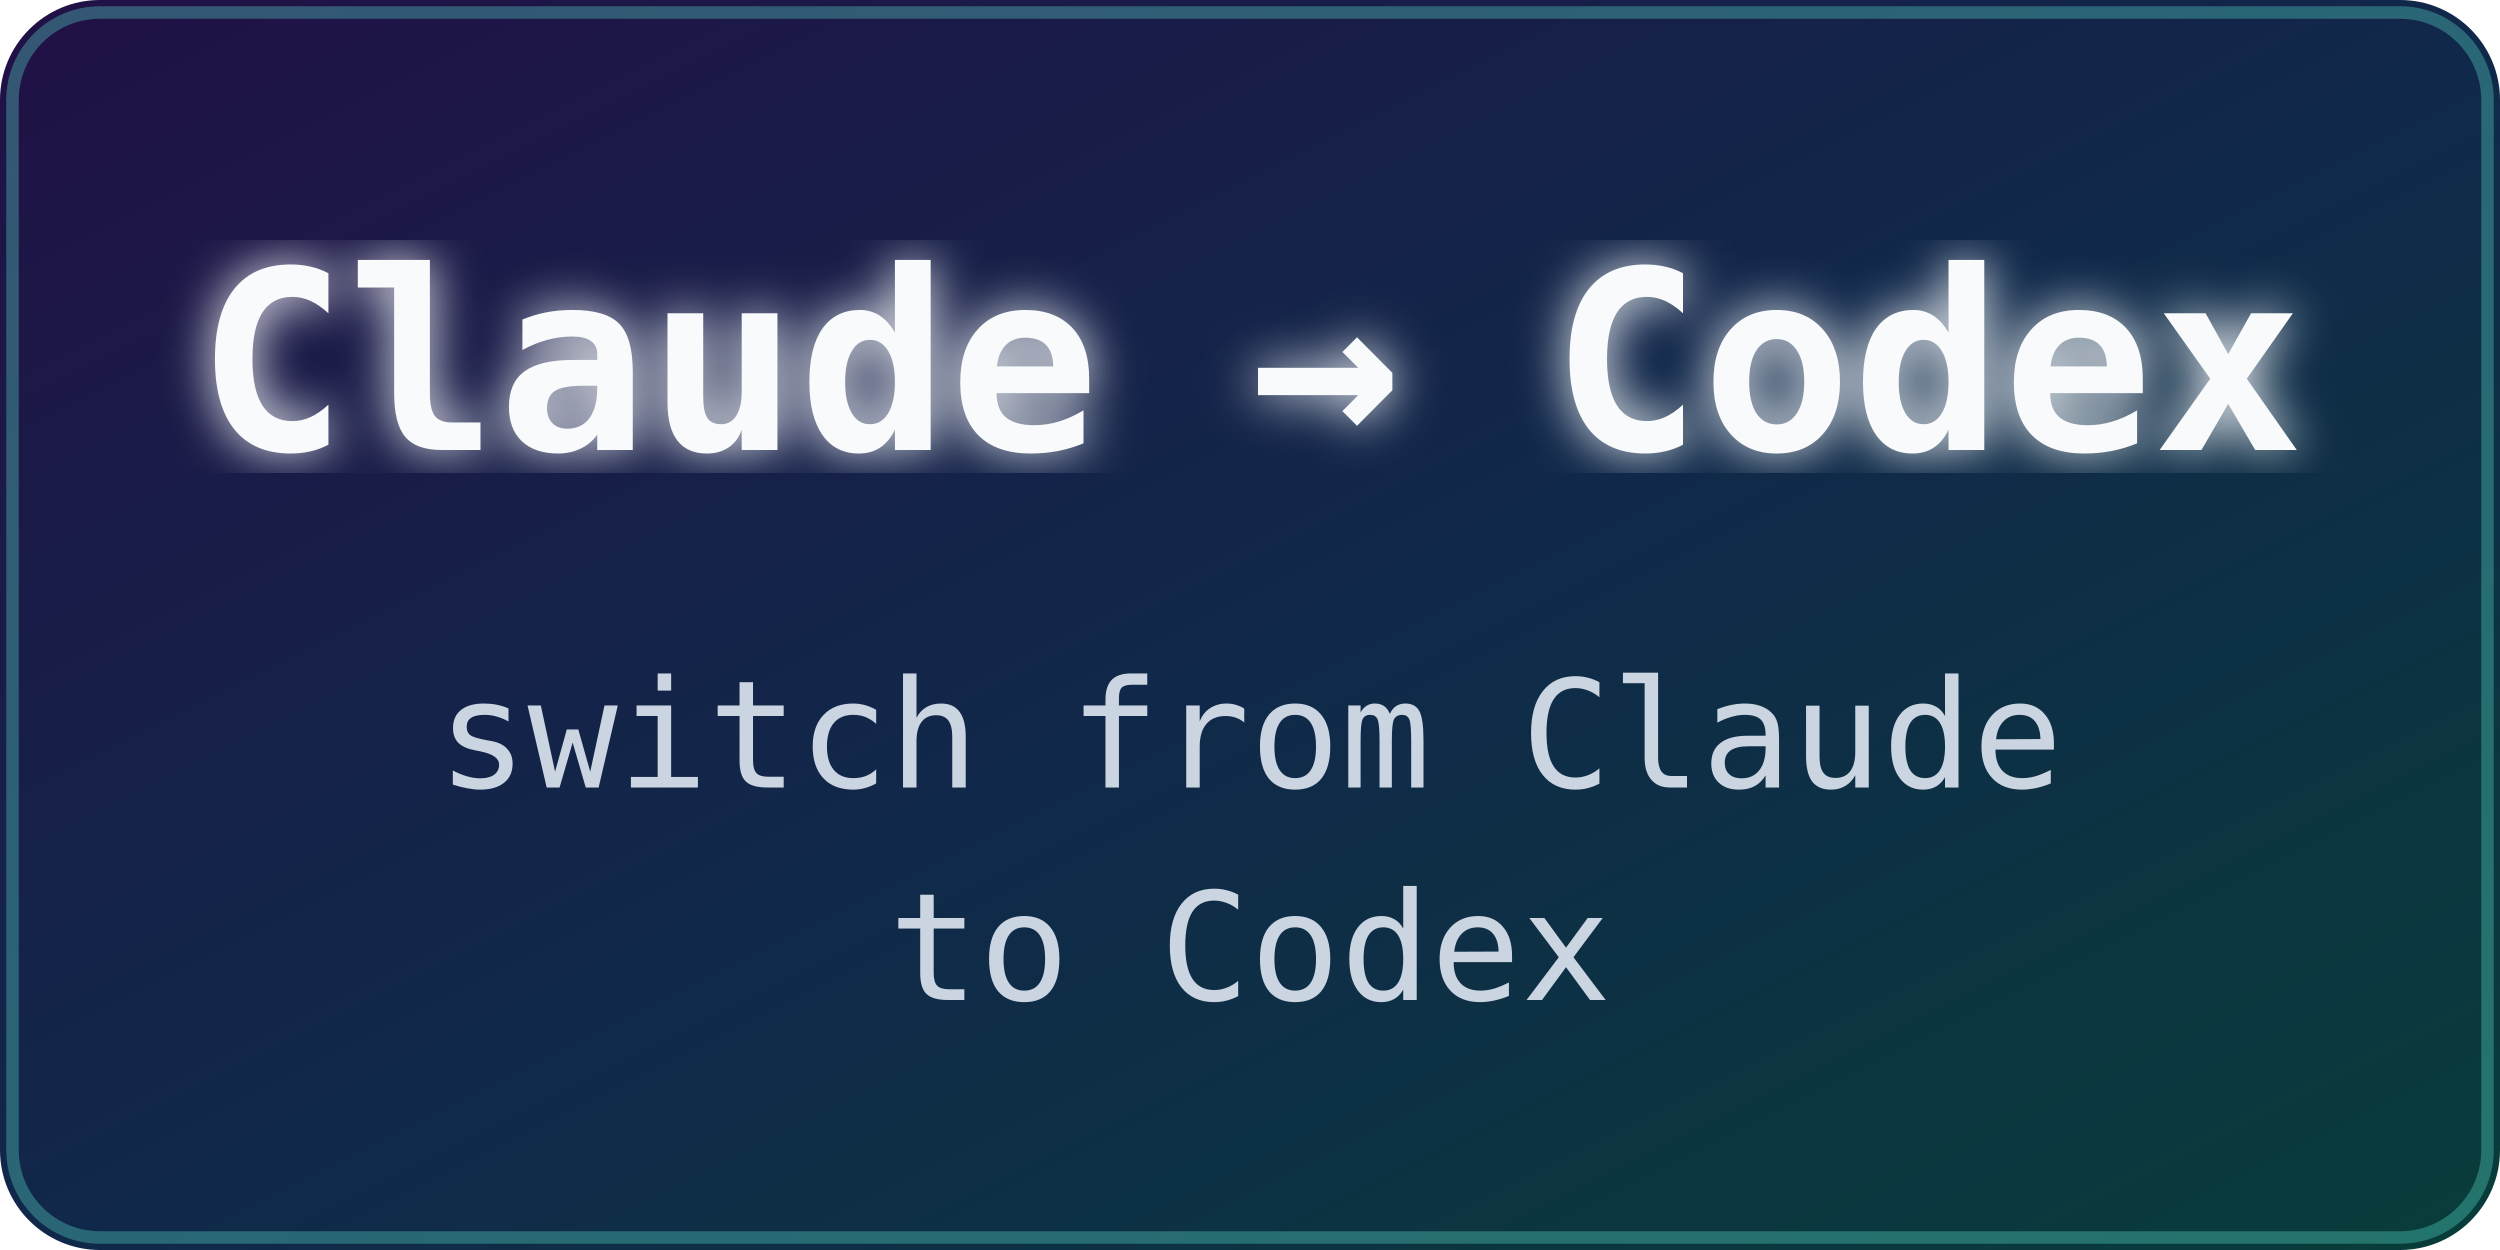
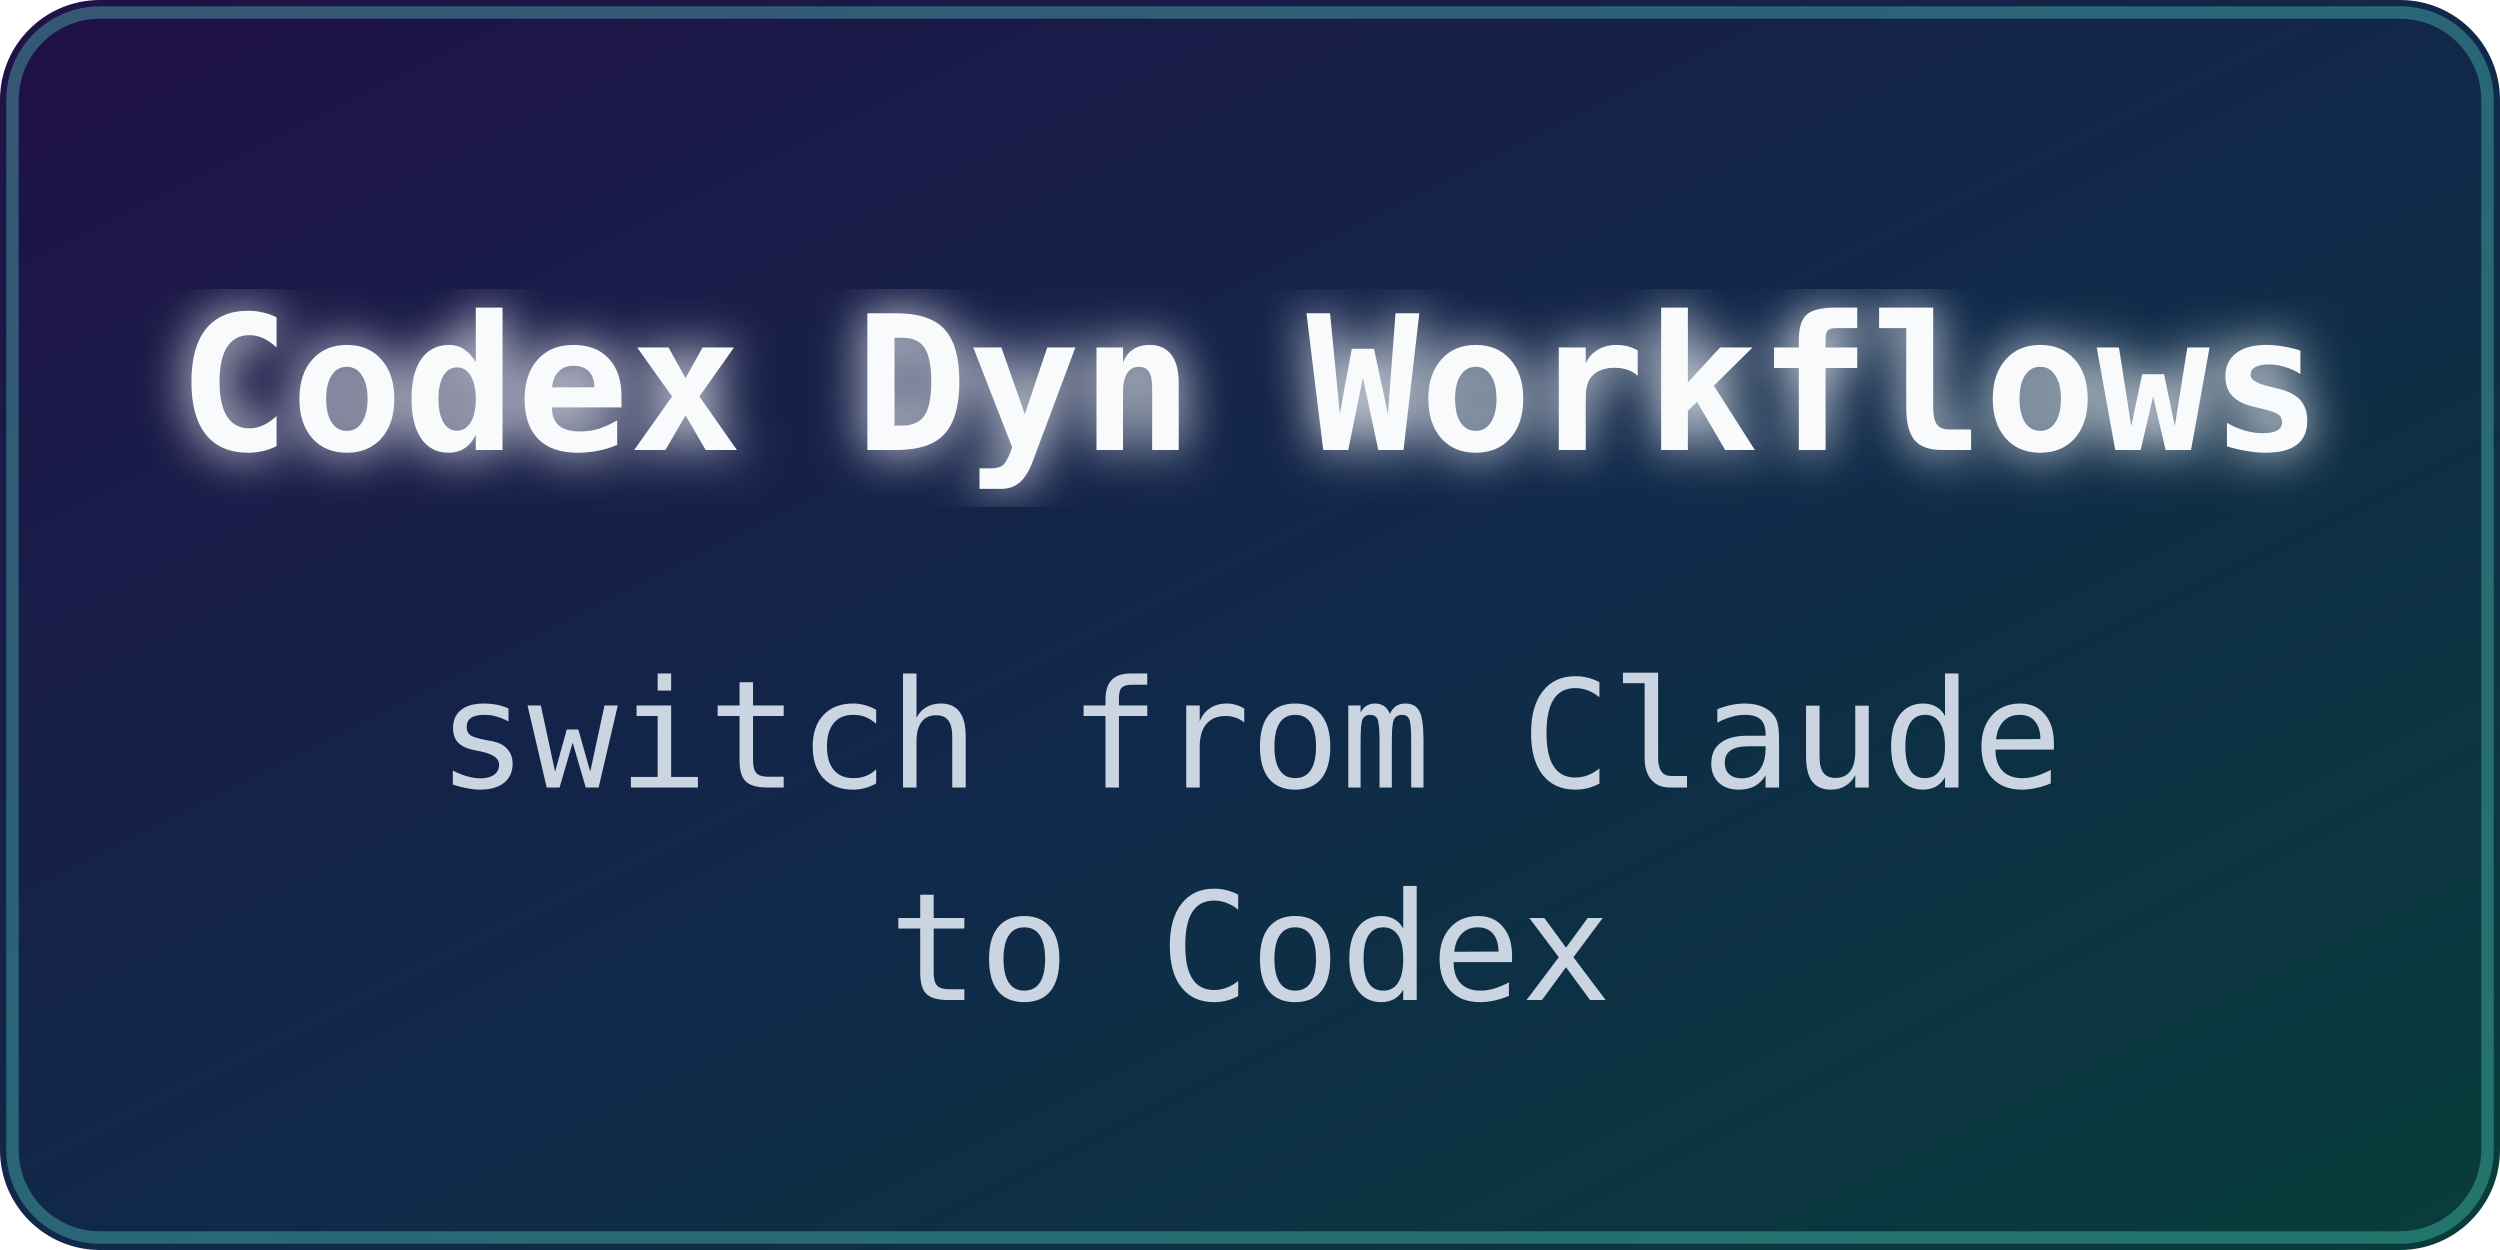
<svg xmlns="http://www.w3.org/2000/svg" width="200" height="100" viewBox="0 0 200 100">
  <defs>
    <linearGradient id="bg" x1="0%" y1="0%" x2="100%" y2="100%">
      <stop offset="0%" stop-color="#211046" />
      <stop offset="52%" stop-color="#10294a" />
      <stop offset="100%" stop-color="#083d3a" />
    </linearGradient>
    <filter id="glow">
      <feGaussianBlur stdDeviation="2" result="blur" />
      <feMerge>
        <feMergeNode in="blur" />
        <feMergeNode in="SourceGraphic" />
      </feMerge>
    </filter>
  </defs>
  <rect width="200" height="100" rx="8" fill="url(#bg)" />
  <rect x="1" y="1" width="198" height="98" rx="7" fill="none" stroke="#5eead4" stroke-opacity="0.32" />
-   <text x="100" y="36" font-family="monospace" font-size="20" font-weight="bold" fill="#f8fafc" text-anchor="middle" filter="url(#glow)">Claude → Codex</text>
+   <text x="100" y="36" font-family="monospace" font-size="15" font-weight="bold" fill="#f8fafc" text-anchor="middle" filter="url(#glow)">Codex Dyn Workflows</text>
  <text x="100" y="63" font-family="monospace" font-size="12" fill="#cbd5e1" text-anchor="middle">switch from Claude</text>
  <text x="100" y="80" font-family="monospace" font-size="12" fill="#cbd5e1" text-anchor="middle">to Codex</text>
</svg>
